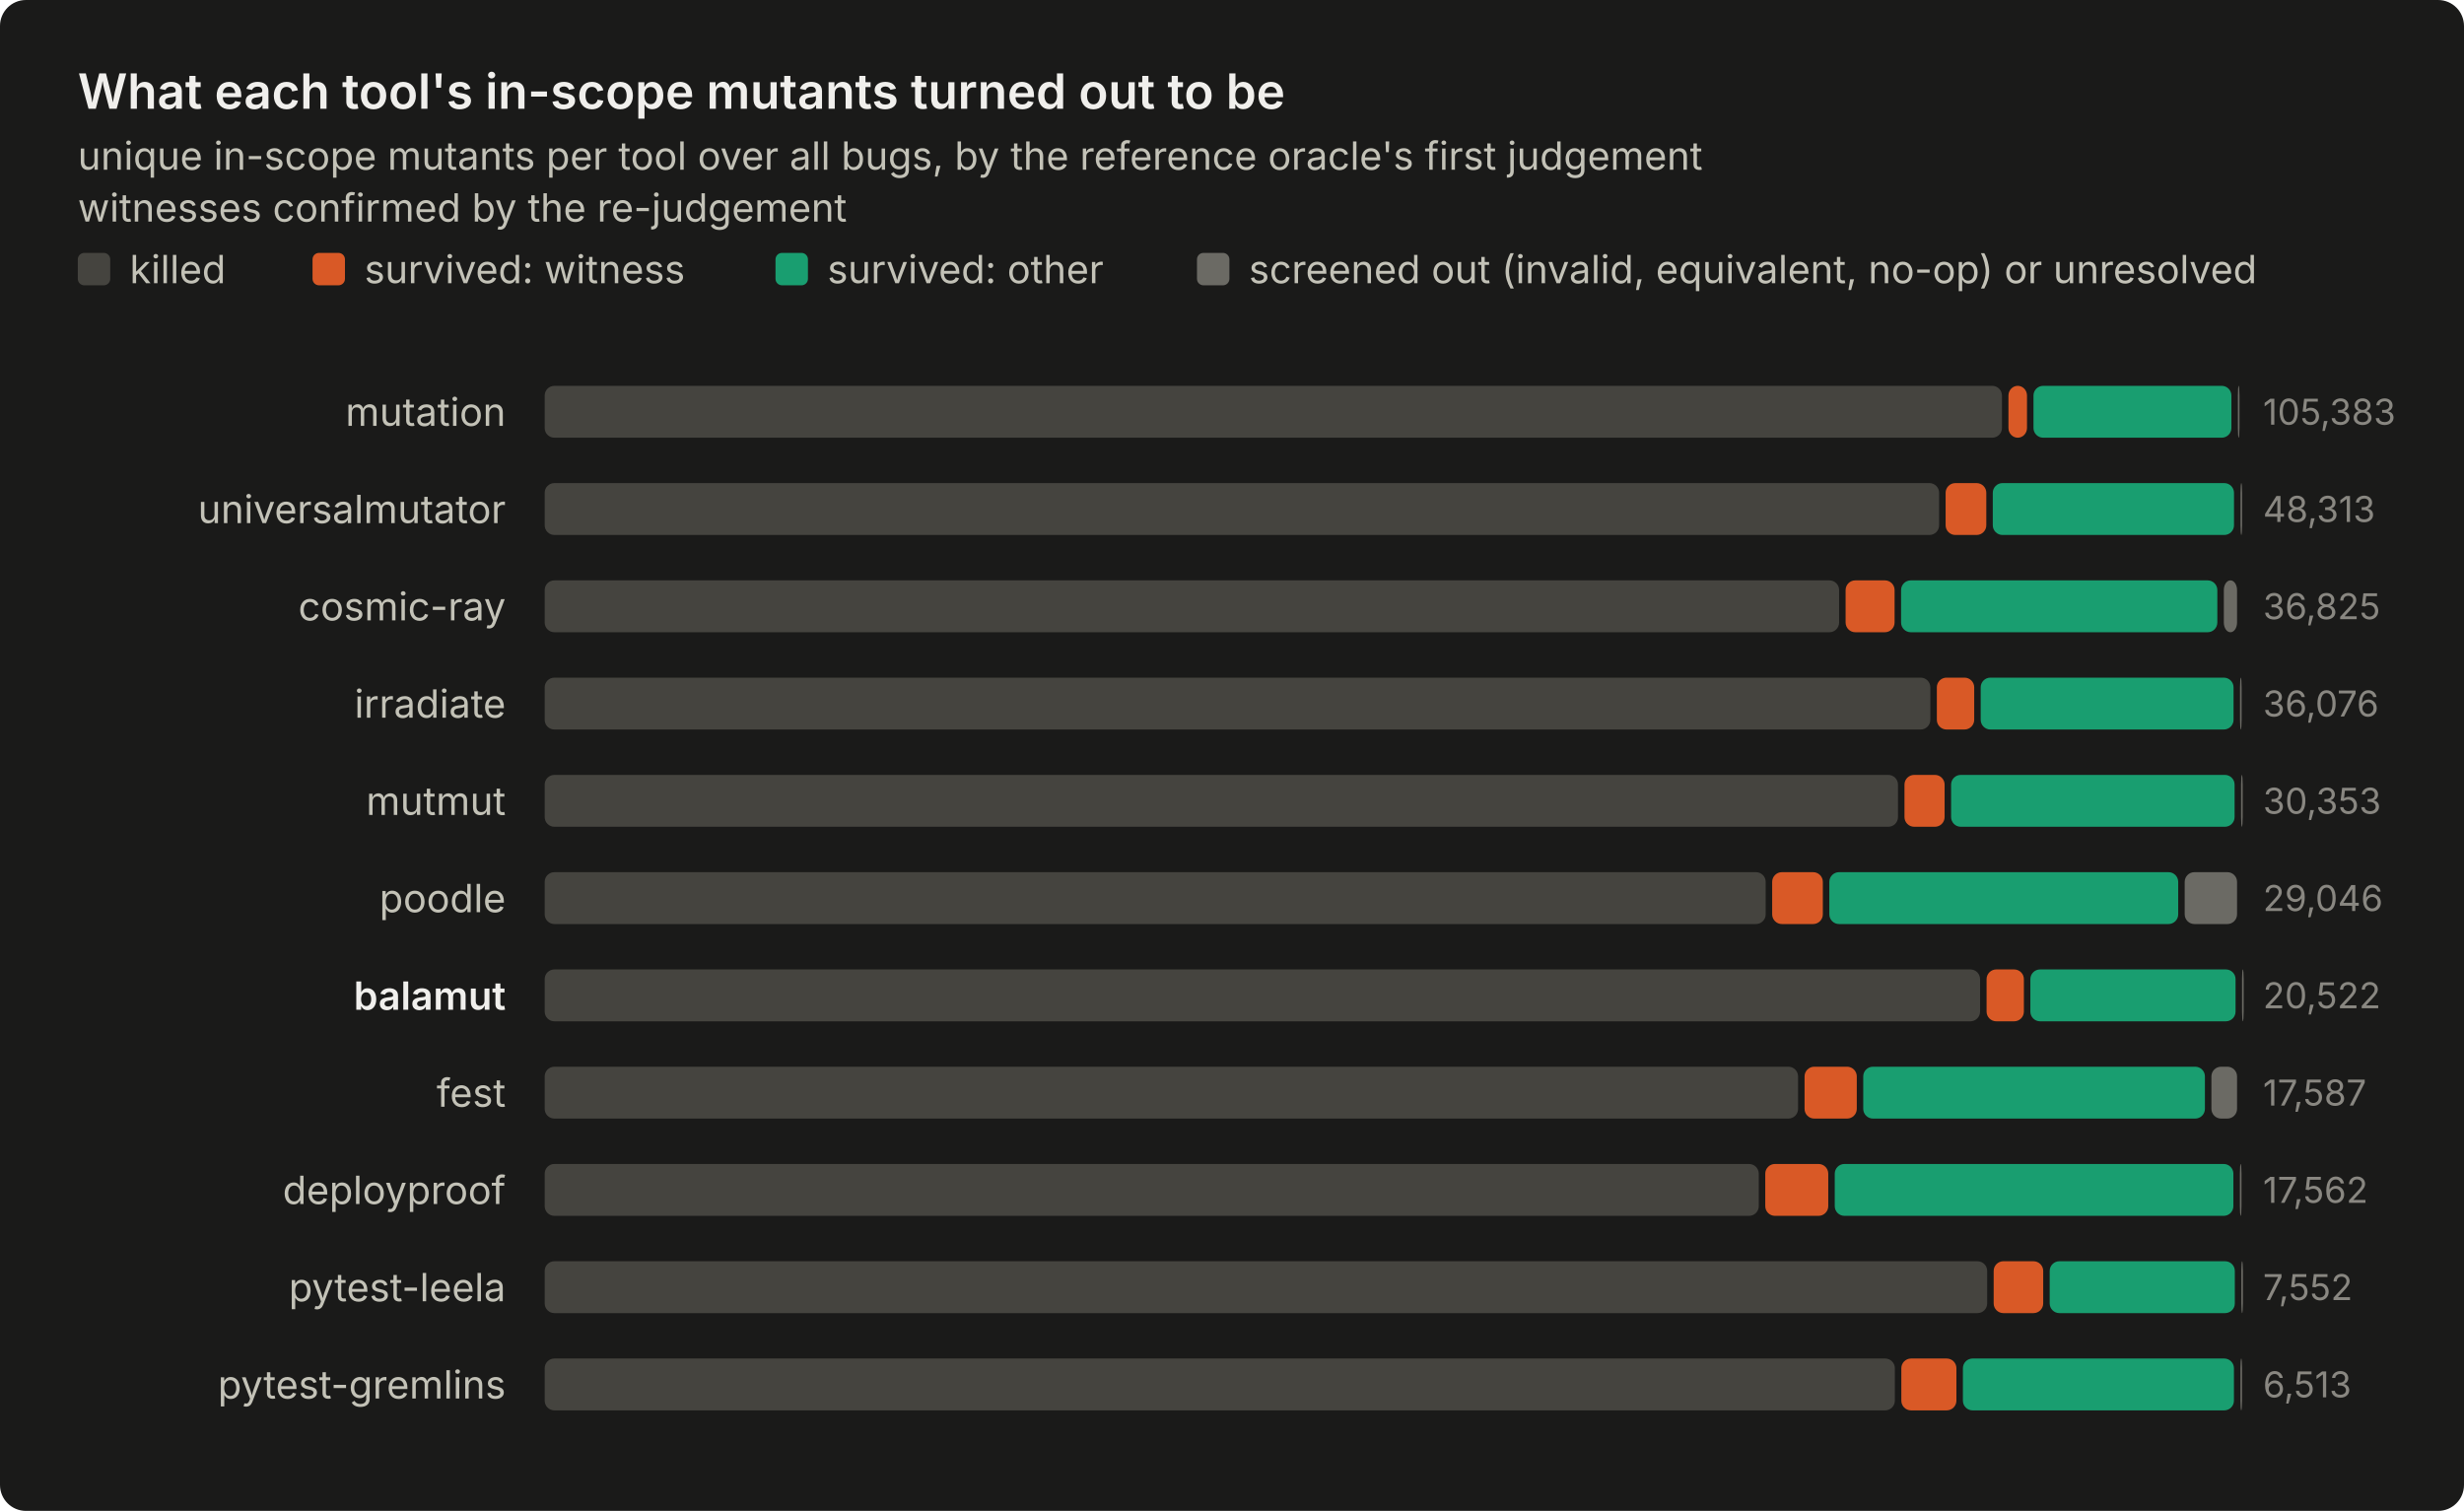
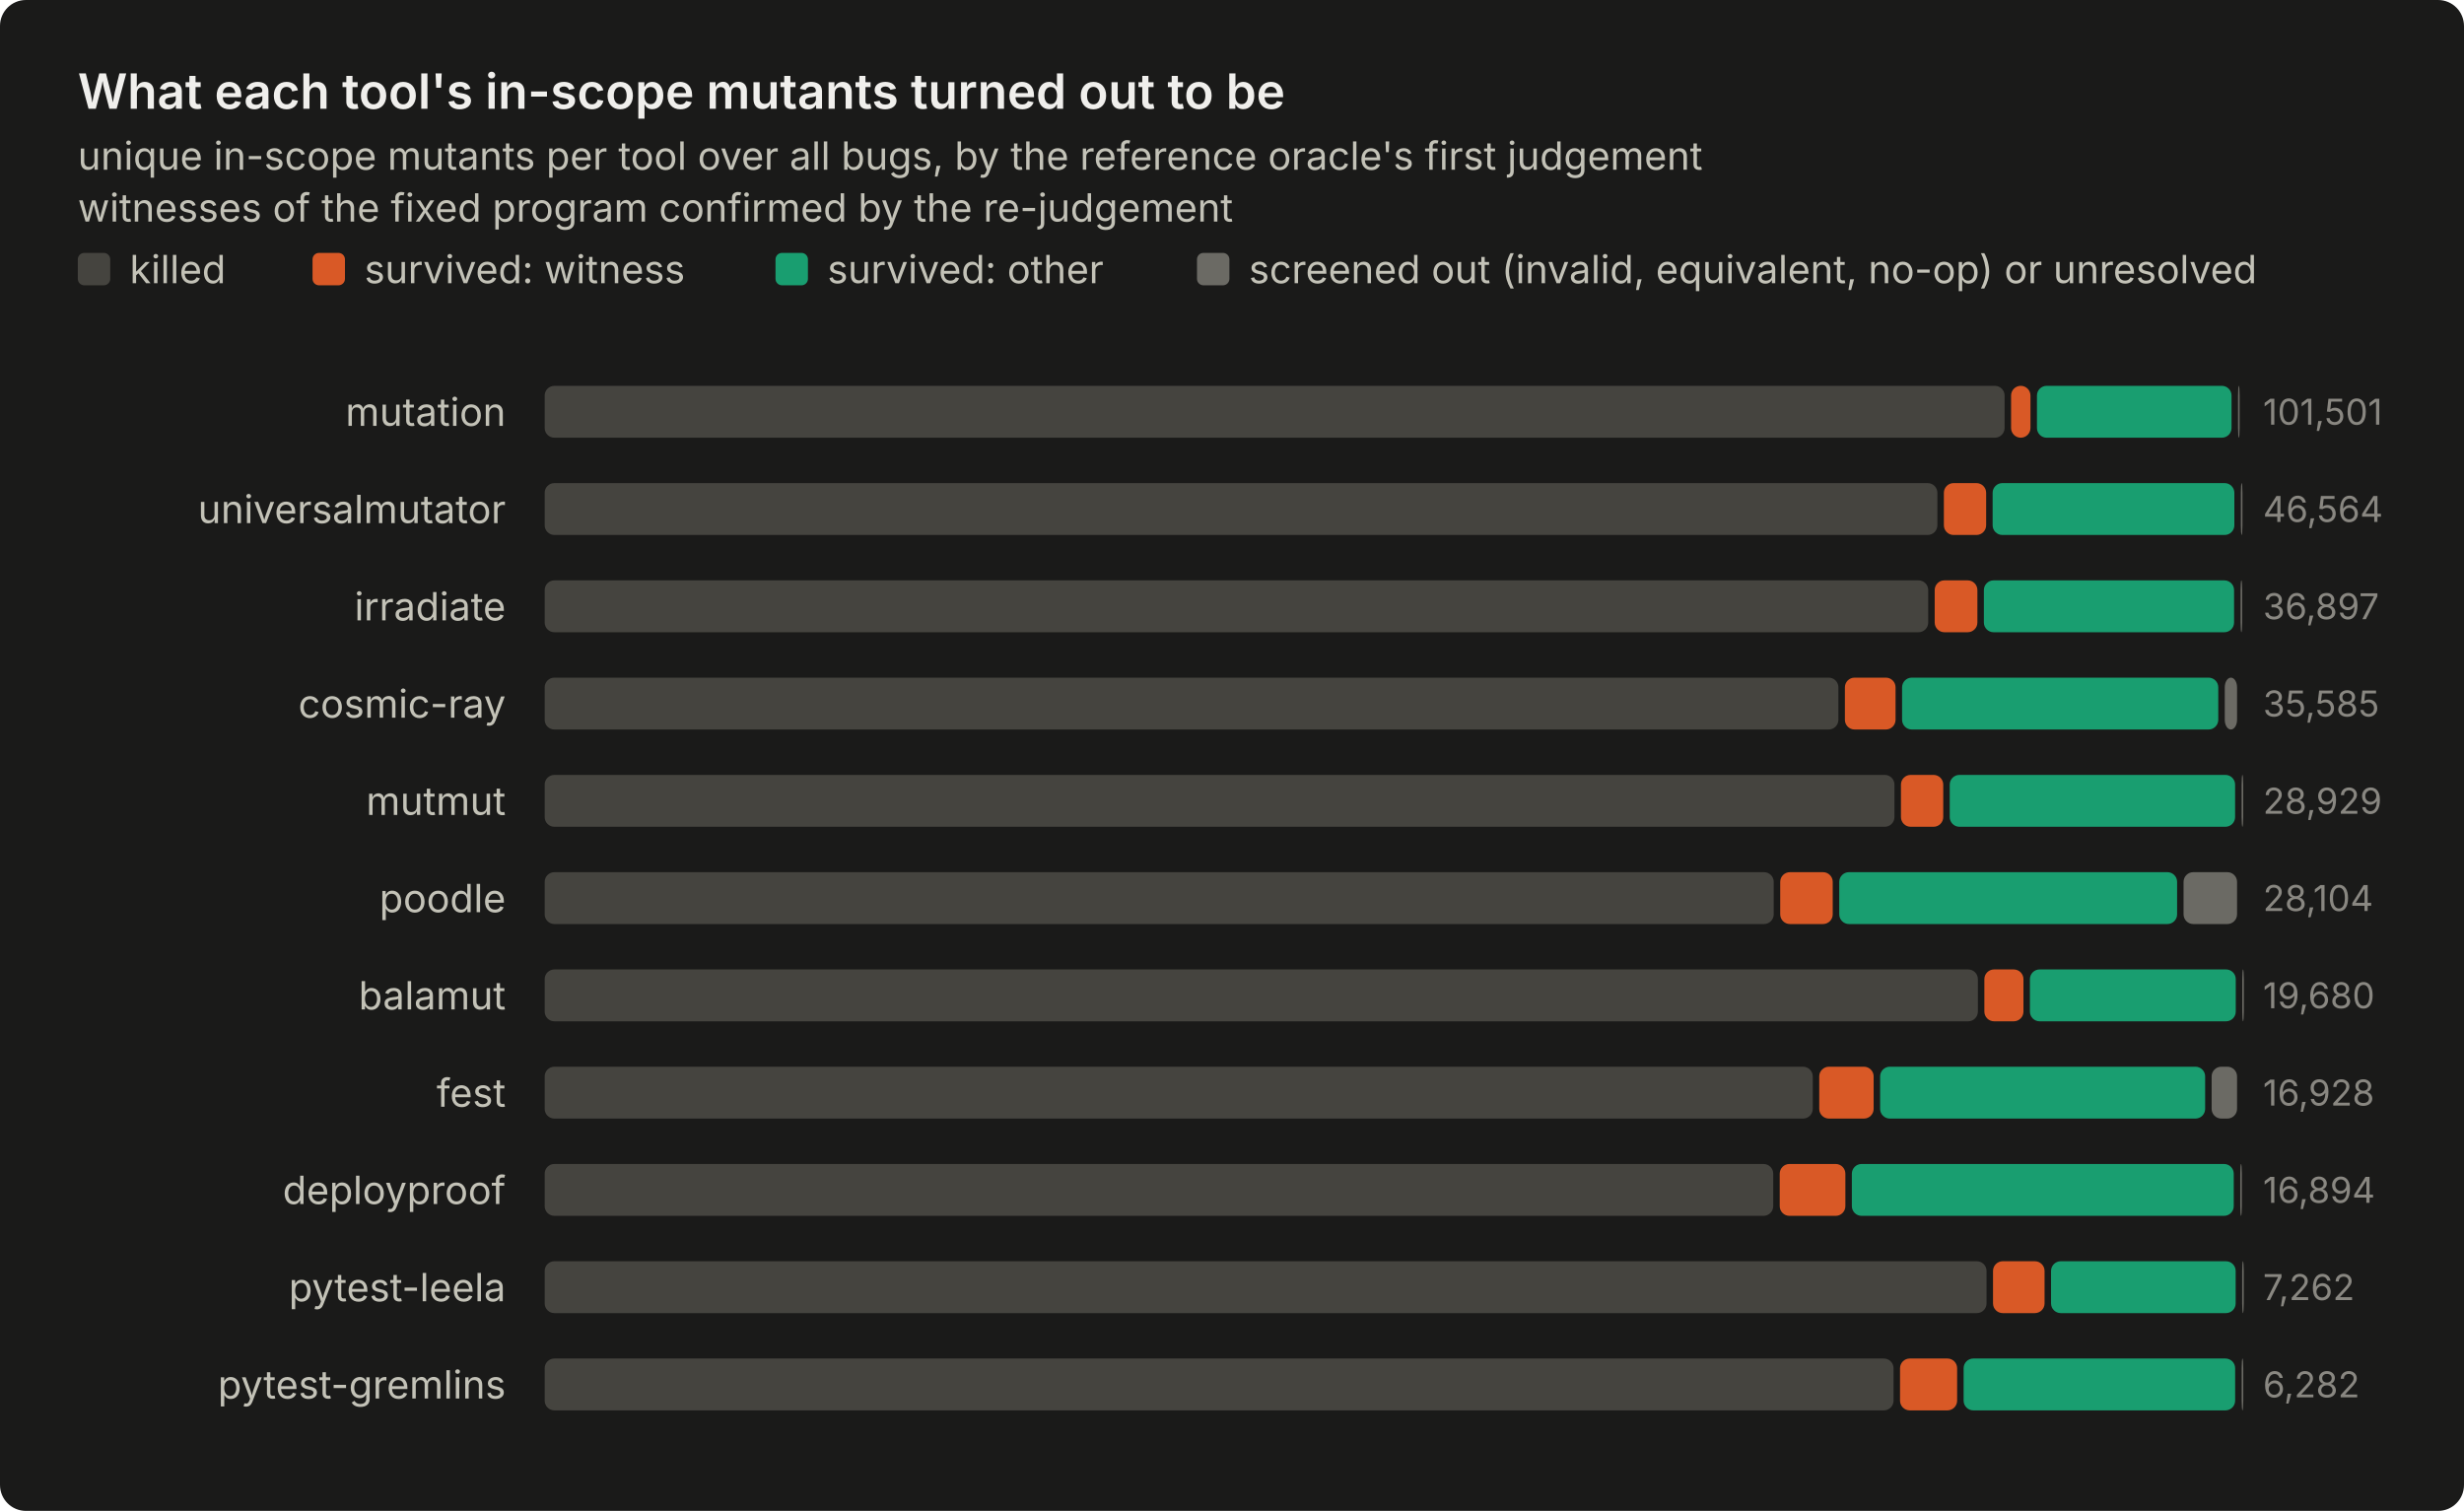
<svg xmlns="http://www.w3.org/2000/svg" width="760" height="466" viewBox="0 0 760 466" font-family="system-ui, -apple-system, &quot;Segoe UI&quot;, sans-serif" role="img" aria-label="What each tool's in-scope mutants turned out to be">
  <rect width="760" height="466" fill="#1a1a19" rx="8" />
  <text x="24.0" y="28.0" fill="#f0efec" font-size="15" font-weight="600" text-anchor="start" dominant-baseline="middle">What each tool's in-scope mutants turned out to be</text>
  <text x="24.0" y="48.0" fill="#c3c2b7" font-size="12" font-weight="400" text-anchor="start" dominant-baseline="middle">unique in-scope mutants per tool over all bugs, by the reference oracle's first judgement</text>
-   <text x="24.0" y="64.0" fill="#c3c2b7" font-size="12" font-weight="400" text-anchor="start" dominant-baseline="middle">witnesses confirmed by the re-judgement</text>
+   <text x="24.0" y="64.0" fill="#c3c2b7" font-size="12" font-weight="400" text-anchor="start" dominant-baseline="middle">witnesses of the fixed program confirmed by the re-judgement</text>
  <g transform="translate(0,16)">
    <rect x="24.0" y="62" width="10" height="10" rx="2" fill="#45443f" />
    <text x="40.0" y="67.0" fill="#c3c2b7" font-size="12" font-weight="400" text-anchor="start" dominant-baseline="middle">killed</text>
    <rect x="96.4" y="62" width="10" height="10" rx="2" fill="#d95926" />
    <text x="112.4" y="67.0" fill="#c3c2b7" font-size="12" font-weight="400" text-anchor="start" dominant-baseline="middle">survived: witness</text>
    <rect x="239.2" y="62" width="10" height="10" rx="2" fill="#199e70" />
    <text x="255.2" y="67.0" fill="#c3c2b7" font-size="12" font-weight="400" text-anchor="start" dominant-baseline="middle">survived: other</text>
    <rect x="369.2" y="62" width="10" height="10" rx="2" fill="#6b6a64" />
    <text x="385.2" y="67.0" fill="#c3c2b7" font-size="12" font-weight="400" text-anchor="start" dominant-baseline="middle">screened out (invalid, equivalent, no-op) or unresolved</text>
    <text x="156.0" y="111.0" fill="#c3c2b7" font-size="12" font-weight="400" text-anchor="end" dominant-baseline="middle">mutation</text>
-     <rect x="168.00" y="103.00" width="449.49" height="16" rx="3" fill="#45443f" />
-     <rect x="619.49" y="103.00" width="5.72" height="16" rx="3" fill="#d95926" />
-     <rect x="627.21" y="103.00" width="61.05" height="16" rx="3" fill="#199e70" />
-     <rect x="690.25" y="103.00" width="0.50" height="16" rx="3" fill="#6b6a64" />
-     <text x="698.0" y="111.0" fill="#898781" font-size="11" font-weight="400" text-anchor="start" dominant-baseline="middle">105,383</text>
+     <rect x="168.00" y="103.00" width="450.30" height="16" rx="3" fill="#45443f" />
+     <rect x="620.30" y="103.00" width="5.98" height="16" rx="3" fill="#d95926" />
+     <rect x="628.28" y="103.00" width="60.02" height="16" rx="3" fill="#199e70" />
+     <rect x="690.30" y="103.00" width="0.50" height="16" rx="3" fill="#6b6a64" />
+     <text x="698.0" y="111.0" fill="#898781" font-size="11" font-weight="400" text-anchor="start" dominant-baseline="middle">101,501</text>
    <text x="156.0" y="141.0" fill="#c3c2b7" font-size="12" font-weight="400" text-anchor="end" dominant-baseline="middle">universalmutator</text>
-     <rect x="168.00" y="133.00" width="430.11" height="16" rx="3" fill="#45443f" />
-     <rect x="600.11" y="133.00" width="12.55" height="16" rx="3" fill="#d95926" />
-     <rect x="614.66" y="133.00" width="74.40" height="16" rx="3" fill="#199e70" />
-     <rect x="691.06" y="133.00" width="0.50" height="16" rx="3" fill="#6b6a64" />
-     <text x="698.0" y="141.0" fill="#898781" font-size="11" font-weight="400" text-anchor="start" dominant-baseline="middle">48,313</text>
-     <text x="156.0" y="171.0" fill="#c3c2b7" font-size="12" font-weight="400" text-anchor="end" dominant-baseline="middle">cosmic-ray</text>
-     <rect x="168.00" y="163.00" width="399.26" height="16" rx="3" fill="#45443f" />
-     <rect x="569.26" y="163.00" width="15.11" height="16" rx="3" fill="#d95926" />
-     <rect x="586.37" y="163.00" width="97.55" height="16" rx="3" fill="#199e70" />
-     <rect x="685.92" y="163.00" width="4.08" height="16" rx="3" fill="#6b6a64" />
-     <text x="698.0" y="171.0" fill="#898781" font-size="11" font-weight="400" text-anchor="start" dominant-baseline="middle">36,825</text>
-     <text x="156.0" y="201.0" fill="#c3c2b7" font-size="12" font-weight="400" text-anchor="end" dominant-baseline="middle">irradiate</text>
-     <rect x="168.00" y="193.00" width="427.40" height="16" rx="3" fill="#45443f" />
-     <rect x="597.40" y="193.00" width="11.53" height="16" rx="3" fill="#d95926" />
-     <rect x="610.93" y="193.00" width="77.99" height="16" rx="3" fill="#199e70" />
-     <rect x="690.91" y="193.00" width="0.50" height="16" rx="3" fill="#6b6a64" />
-     <text x="698.0" y="201.0" fill="#898781" font-size="11" font-weight="400" text-anchor="start" dominant-baseline="middle">36,076</text>
+     <rect x="168.00" y="133.00" width="429.57" height="16" rx="3" fill="#45443f" />
+     <rect x="599.57" y="133.00" width="13.04" height="16" rx="3" fill="#d95926" />
+     <rect x="614.61" y="133.00" width="74.56" height="16" rx="3" fill="#199e70" />
+     <rect x="691.17" y="133.00" width="0.50" height="16" rx="3" fill="#6b6a64" />
+     <text x="698.0" y="141.0" fill="#898781" font-size="11" font-weight="400" text-anchor="start" dominant-baseline="middle">46,564</text>
+     <text x="156.0" y="171.0" fill="#c3c2b7" font-size="12" font-weight="400" text-anchor="end" dominant-baseline="middle">irradiate</text>
+     <rect x="168.00" y="163.00" width="426.74" height="16" rx="3" fill="#45443f" />
+     <rect x="596.74" y="163.00" width="13.17" height="16" rx="3" fill="#d95926" />
+     <rect x="611.91" y="163.00" width="77.17" height="16" rx="3" fill="#199e70" />
+     <rect x="691.08" y="163.00" width="0.50" height="16" rx="3" fill="#6b6a64" />
+     <text x="698.0" y="171.0" fill="#898781" font-size="11" font-weight="400" text-anchor="start" dominant-baseline="middle">36,897</text>
+     <text x="156.0" y="201.0" fill="#c3c2b7" font-size="12" font-weight="400" text-anchor="end" dominant-baseline="middle">cosmic-ray</text>
+     <rect x="168.00" y="193.00" width="399.04" height="16" rx="3" fill="#45443f" />
+     <rect x="569.04" y="193.00" width="15.63" height="16" rx="3" fill="#d95926" />
+     <rect x="586.68" y="193.00" width="97.53" height="16" rx="3" fill="#199e70" />
+     <rect x="686.21" y="193.00" width="3.79" height="16" rx="3" fill="#6b6a64" />
+     <text x="698.0" y="201.0" fill="#898781" font-size="11" font-weight="400" text-anchor="start" dominant-baseline="middle">35,585</text>
    <text x="156.0" y="231.0" fill="#c3c2b7" font-size="12" font-weight="400" text-anchor="end" dominant-baseline="middle">mutmut</text>
-     <rect x="168.00" y="223.00" width="417.42" height="16" rx="3" fill="#45443f" />
-     <rect x="587.42" y="223.00" width="12.38" height="16" rx="3" fill="#d95926" />
-     <rect x="601.80" y="223.00" width="87.44" height="16" rx="3" fill="#199e70" />
-     <rect x="691.24" y="223.00" width="0.50" height="16" rx="3" fill="#6b6a64" />
-     <text x="698.0" y="231.0" fill="#898781" font-size="11" font-weight="400" text-anchor="start" dominant-baseline="middle">30,353</text>
+     <rect x="168.00" y="223.00" width="416.33" height="16" rx="3" fill="#45443f" />
+     <rect x="586.33" y="223.00" width="13.05" height="16" rx="3" fill="#d95926" />
+     <rect x="601.38" y="223.00" width="88.02" height="16" rx="3" fill="#199e70" />
+     <rect x="691.40" y="223.00" width="0.50" height="16" rx="3" fill="#6b6a64" />
+     <text x="698.0" y="231.0" fill="#898781" font-size="11" font-weight="400" text-anchor="start" dominant-baseline="middle">28,929</text>
    <text x="156.0" y="261.0" fill="#c3c2b7" font-size="12" font-weight="400" text-anchor="end" dominant-baseline="middle">poodle</text>
-     <rect x="168.00" y="253.00" width="376.61" height="16" rx="3" fill="#45443f" />
-     <rect x="546.61" y="253.00" width="15.63" height="16" rx="3" fill="#d95926" />
-     <rect x="564.24" y="253.00" width="107.61" height="16" rx="3" fill="#199e70" />
-     <rect x="673.85" y="253.00" width="16.15" height="16" rx="3" fill="#6b6a64" />
-     <text x="698.0" y="261.0" fill="#898781" font-size="11" font-weight="400" text-anchor="start" dominant-baseline="middle">29,046</text>
-     <text x="156.0" y="291.0" fill="#f0efec" font-size="12" font-weight="600" text-anchor="end" dominant-baseline="middle">balamut</text>
-     <rect x="168.00" y="283.00" width="442.74" height="16" rx="3" fill="#45443f" />
-     <rect x="612.74" y="283.00" width="11.51" height="16" rx="3" fill="#d95926" />
-     <rect x="626.25" y="283.00" width="63.29" height="16" rx="3" fill="#199e70" />
-     <rect x="691.54" y="283.00" width="0.50" height="16" rx="3" fill="#6b6a64" />
-     <text x="698.0" y="291.0" fill="#898781" font-size="11" font-weight="400" text-anchor="start" dominant-baseline="middle">20,522</text>
+     <rect x="168.00" y="253.00" width="379.09" height="16" rx="3" fill="#45443f" />
+     <rect x="549.09" y="253.00" width="16.20" height="16" rx="3" fill="#d95926" />
+     <rect x="567.30" y="253.00" width="104.21" height="16" rx="3" fill="#199e70" />
+     <rect x="673.50" y="253.00" width="16.50" height="16" rx="3" fill="#6b6a64" />
+     <text x="698.0" y="261.0" fill="#898781" font-size="11" font-weight="400" text-anchor="start" dominant-baseline="middle">28,104</text>
+     <text x="156.0" y="291.0" fill="#c3c2b7" font-size="12" font-weight="400" text-anchor="end" dominant-baseline="middle">balamut</text>
+     <rect x="168.00" y="283.00" width="442.06" height="16" rx="3" fill="#45443f" />
+     <rect x="612.06" y="283.00" width="12.06" height="16" rx="3" fill="#d95926" />
+     <rect x="626.11" y="283.00" width="63.49" height="16" rx="3" fill="#199e70" />
+     <rect x="691.60" y="283.00" width="0.50" height="16" rx="3" fill="#6b6a64" />
+     <text x="698.0" y="291.0" fill="#898781" font-size="11" font-weight="400" text-anchor="start" dominant-baseline="middle">19,680</text>
    <text x="156.0" y="321.0" fill="#c3c2b7" font-size="12" font-weight="400" text-anchor="end" dominant-baseline="middle">fest</text>
-     <rect x="168.00" y="313.00" width="386.60" height="16" rx="3" fill="#45443f" />
-     <rect x="556.60" y="313.00" width="16.11" height="16" rx="3" fill="#d95926" />
-     <rect x="574.70" y="313.00" width="105.39" height="16" rx="3" fill="#199e70" />
-     <rect x="682.09" y="313.00" width="7.91" height="16" rx="3" fill="#6b6a64" />
-     <text x="698.0" y="321.0" fill="#898781" font-size="11" font-weight="400" text-anchor="start" dominant-baseline="middle">17,587</text>
+     <rect x="168.00" y="313.00" width="391.13" height="16" rx="3" fill="#45443f" />
+     <rect x="561.13" y="313.00" width="16.78" height="16" rx="3" fill="#d95926" />
+     <rect x="579.91" y="313.00" width="100.25" height="16" rx="3" fill="#199e70" />
+     <rect x="682.16" y="313.00" width="7.84" height="16" rx="3" fill="#6b6a64" />
+     <text x="698.0" y="321.0" fill="#898781" font-size="11" font-weight="400" text-anchor="start" dominant-baseline="middle">16,928</text>
    <text x="156.0" y="351.0" fill="#c3c2b7" font-size="12" font-weight="400" text-anchor="end" dominant-baseline="middle">deployproof</text>
-     <rect x="168.00" y="343.00" width="374.48" height="16" rx="3" fill="#45443f" />
-     <rect x="544.48" y="343.00" width="19.43" height="16" rx="3" fill="#d95926" />
-     <rect x="565.91" y="343.00" width="122.96" height="16" rx="3" fill="#199e70" />
-     <rect x="690.87" y="343.00" width="0.50" height="16" rx="3" fill="#6b6a64" />
-     <text x="698.0" y="351.0" fill="#898781" font-size="11" font-weight="400" text-anchor="start" dominant-baseline="middle">17,562</text>
+     <rect x="168.00" y="343.00" width="378.94" height="16" rx="3" fill="#45443f" />
+     <rect x="548.94" y="343.00" width="20.25" height="16" rx="3" fill="#d95926" />
+     <rect x="571.19" y="343.00" width="117.79" height="16" rx="3" fill="#199e70" />
+     <rect x="690.98" y="343.00" width="0.50" height="16" rx="3" fill="#6b6a64" />
+     <text x="698.0" y="351.0" fill="#898781" font-size="11" font-weight="400" text-anchor="start" dominant-baseline="middle">16,894</text>
    <text x="156.0" y="381.0" fill="#c3c2b7" font-size="12" font-weight="400" text-anchor="end" dominant-baseline="middle">pytest-leela</text>
-     <rect x="168.00" y="373.00" width="444.93" height="16" rx="3" fill="#45443f" />
-     <rect x="614.93" y="373.00" width="15.28" height="16" rx="3" fill="#d95926" />
-     <rect x="632.21" y="373.00" width="57.10" height="16" rx="3" fill="#199e70" />
-     <rect x="691.31" y="373.00" width="0.50" height="16" rx="3" fill="#6b6a64" />
-     <text x="698.0" y="381.0" fill="#898781" font-size="11" font-weight="400" text-anchor="start" dominant-baseline="middle">7,552</text>
+     <rect x="168.00" y="373.00" width="444.73" height="16" rx="3" fill="#45443f" />
+     <rect x="614.73" y="373.00" width="15.90" height="16" rx="3" fill="#d95926" />
+     <rect x="632.63" y="373.00" width="56.94" height="16" rx="3" fill="#199e70" />
+     <rect x="691.57" y="373.00" width="0.50" height="16" rx="3" fill="#6b6a64" />
+     <text x="698.0" y="381.0" fill="#898781" font-size="11" font-weight="400" text-anchor="start" dominant-baseline="middle">7,262</text>
    <text x="156.0" y="411.0" fill="#c3c2b7" font-size="12" font-weight="400" text-anchor="end" dominant-baseline="middle">pytest-gremlins</text>
-     <rect x="168.00" y="403.00" width="416.45" height="16" rx="3" fill="#45443f" />
-     <rect x="586.45" y="403.00" width="16.99" height="16" rx="3" fill="#d95926" />
-     <rect x="605.44" y="403.00" width="83.60" height="16" rx="3" fill="#199e70" />
-     <rect x="691.04" y="403.00" width="0.50" height="16" rx="3" fill="#6b6a64" />
-     <text x="698.0" y="411.0" fill="#898781" font-size="11" font-weight="400" text-anchor="start" dominant-baseline="middle">6,513</text>
+     <rect x="168.00" y="403.00" width="416.05" height="16" rx="3" fill="#45443f" />
+     <rect x="586.05" y="403.00" width="17.61" height="16" rx="3" fill="#d95926" />
+     <rect x="605.66" y="403.00" width="83.75" height="16" rx="3" fill="#199e70" />
+     <rect x="691.42" y="403.00" width="0.50" height="16" rx="3" fill="#6b6a64" />
+     <text x="698.0" y="411.0" fill="#898781" font-size="11" font-weight="400" text-anchor="start" dominant-baseline="middle">6,282</text>
  </g>
</svg>
